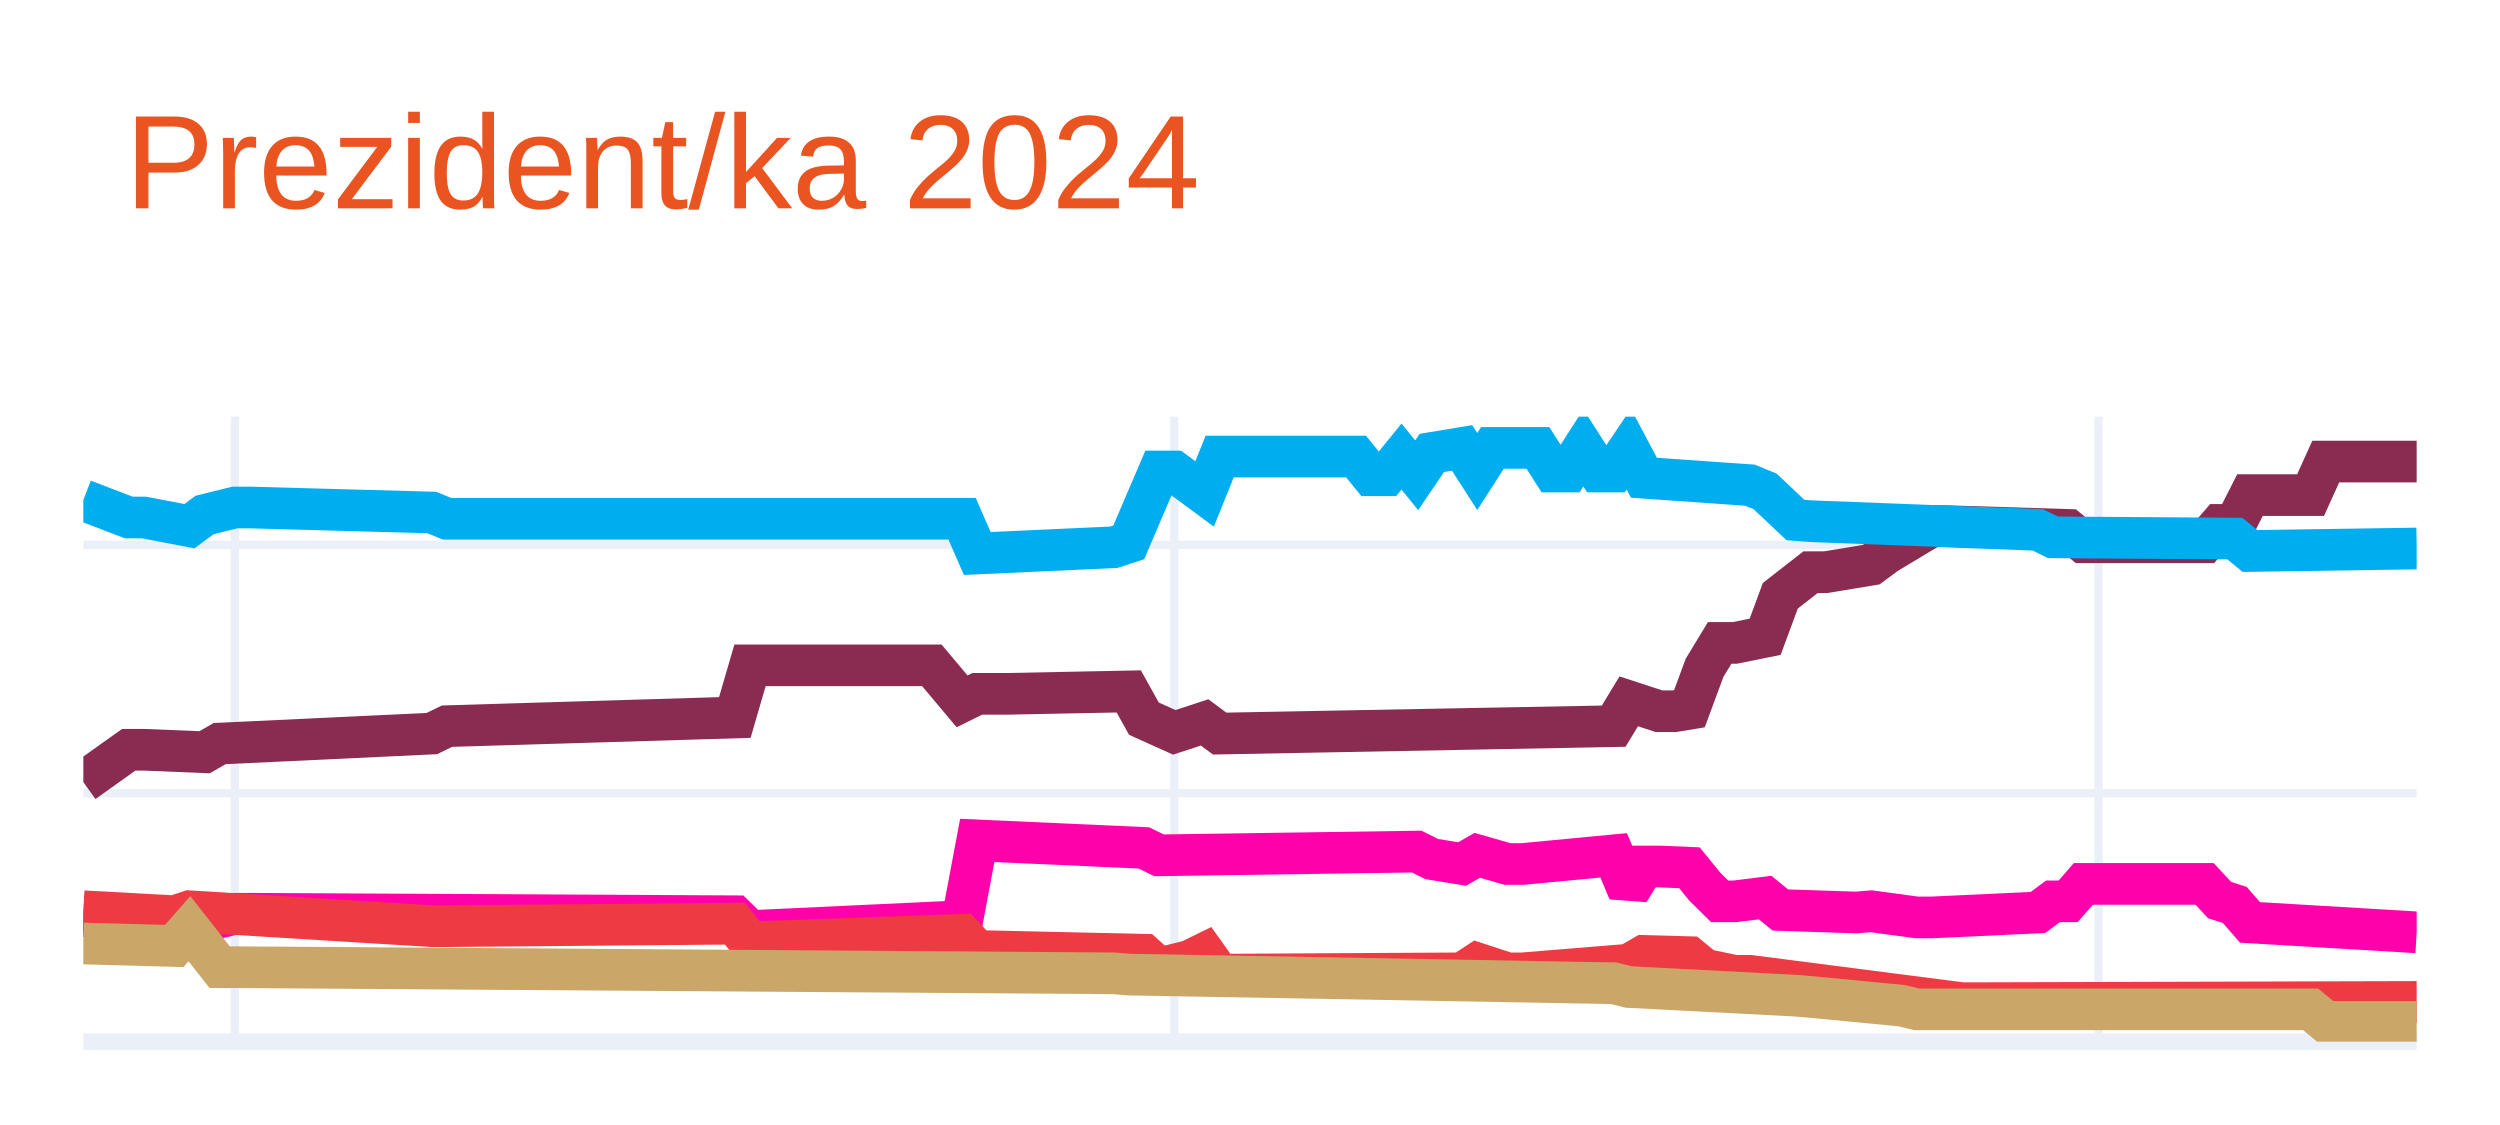
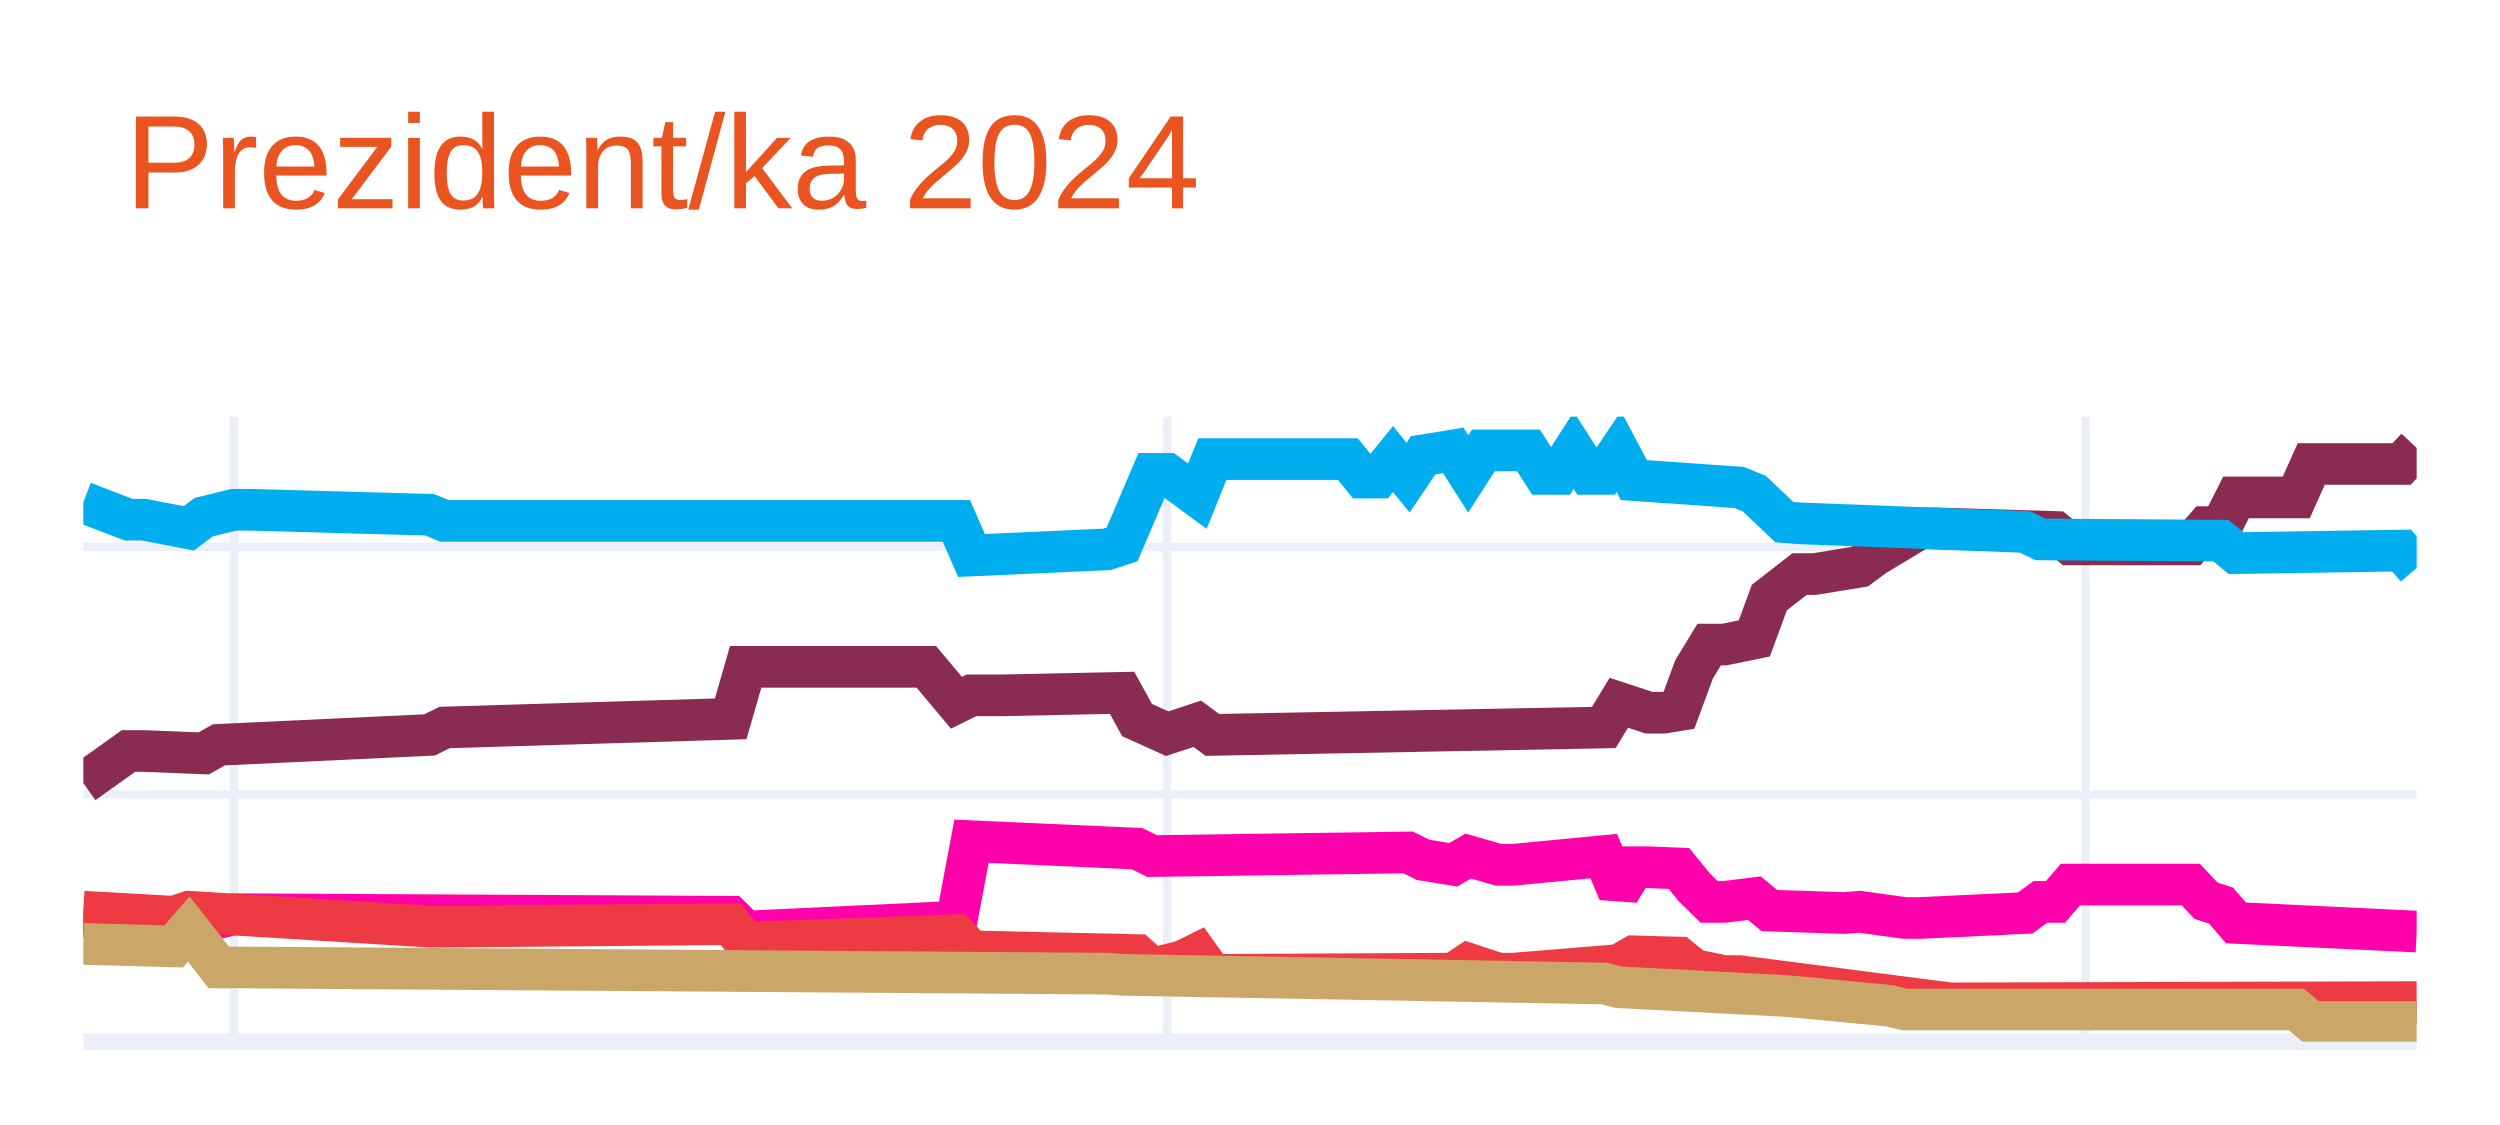
<svg xmlns="http://www.w3.org/2000/svg" class="main-svg" width="300" height="135" style="" viewBox="0 0 300 135">
  <rect x="0" y="0" width="300" height="135" style="fill: rgb(255, 255, 255); fill-opacity: 1;" />
-   <defs id="defs-e6509e">
+   <defs id="defs-f4d471">
    <g class="clips">
-       <clipPath id="clipe6509exyplot" class="plotclip">
+       <clipPath id="clipf4d471xyplot" class="plotclip">
        <rect width="280" height="75" />
      </clipPath>
-       <clipPath class="axesclip" id="clipe6509ex">
+       <clipPath class="axesclip" id="clipf4d471x">
        <rect x="10" y="0" width="280" height="135" />
      </clipPath>
-       <clipPath class="axesclip" id="clipe6509ey">
+       <clipPath class="axesclip" id="clipf4d471y">
        <rect x="0" y="50" width="300" height="75" />
      </clipPath>
-       <clipPath class="axesclip" id="clipe6509exy">
+       <clipPath class="axesclip" id="clipf4d471xy">
        <rect x="10" y="50" width="280" height="75" />
      </clipPath>
    </g>
    <g class="gradients" />
    <g class="patterns" />
  </defs>
  <g class="bglayer" />
  <g class="layer-below">
    <g class="imagelayer" />
    <g class="shapelayer" />
  </g>
  <g class="cartesianlayer">
    <g class="subplot xy">
      <g class="layer-subplot">
        <g class="shapelayer" />
        <g class="imagelayer" />
      </g>
      <g class="minor-gridlayer">
        <g class="x" />
        <g class="y" />
      </g>
      <g class="gridlayer">
        <g class="x">
-           <path class="xgrid crisp" transform="translate(28.18,0)" d="M0,50v75" style="stroke: rgb(235, 240, 248); stroke-opacity: 1; stroke-width: 1px;" />
-           <path class="xgrid crisp" transform="translate(140.91,0)" d="M0,50v75" style="stroke: rgb(235, 240, 248); stroke-opacity: 1; stroke-width: 1px;" />
-           <path class="xgrid crisp" transform="translate(251.82,0)" d="M0,50v75" style="stroke: rgb(235, 240, 248); stroke-opacity: 1; stroke-width: 1px;" />
+           <path class="xgrid crisp" transform="translate(28.06,0)" d="M0,50v75" style="stroke: rgb(235, 240, 248); stroke-opacity: 1; stroke-width: 1px;" />
+           <path class="xgrid crisp" transform="translate(140.06,0)" d="M0,50v75" style="stroke: rgb(235, 240, 248); stroke-opacity: 1; stroke-width: 1px;" />
+           <path class="xgrid crisp" transform="translate(250.26,0)" d="M0,50v75" style="stroke: rgb(235, 240, 248); stroke-opacity: 1; stroke-width: 1px;" />
        </g>
        <g class="y">
-           <path class="ygrid crisp" transform="translate(0,95.19)" d="M10,0h280" style="stroke: rgb(235, 240, 248); stroke-opacity: 1; stroke-width: 1px;" />
-           <path class="ygrid crisp" transform="translate(0,65.38)" d="M10,0h280" style="stroke: rgb(235, 240, 248); stroke-opacity: 1; stroke-width: 1px;" />
+           <path class="ygrid crisp" transform="translate(0,95.31)" d="M10,0h280" style="stroke: rgb(235, 240, 248); stroke-opacity: 1; stroke-width: 1px;" />
+           <path class="ygrid crisp" transform="translate(0,65.63)" d="M10,0h280" style="stroke: rgb(235, 240, 248); stroke-opacity: 1; stroke-width: 1px;" />
        </g>
      </g>
      <g class="zerolinelayer">
        <path class="yzl zl crisp" transform="translate(0,125)" d="M10,0h280" style="stroke: rgb(235, 240, 248); stroke-opacity: 1; stroke-width: 2px;" />
      </g>
      <path class="xlines-below" />
      <path class="ylines-below" />
      <g class="overlines-below" />
      <g class="xaxislayer-below" />
      <g class="yaxislayer-below" />
      <g class="overaxes-below" />
-       <g class="plot" transform="translate(10,50)" clip-path="url(#clipe6509exyplot)">
+       <g class="plot" transform="translate(10,50)" clip-path="url(#clipf4d471xyplot)">
        <g class="scatterlayer mlayer">
-           <g class="trace scatter traced36858" style="stroke-miterlimit: 2; opacity: 1;">
+           <g class="trace scatter tracea7f3f9" style="stroke-miterlimit: 2; opacity: 1;">
            <g class="fills" />
            <g class="errorbars" />
            <g class="lines">
-               <path class="js-line" d="M0,43.85L5.45,39.97L7.27,39.97L14.55,40.27L16.36,39.23L41.82,38.03L43.64,37.14L78.18,36.1L80,29.84L101.82,29.84L105.45,34.16L107.27,33.26L110.91,33.26L125.45,32.97L127.27,36.24L130.91,37.88L132.73,37.29L134.55,36.69L136.36,38.03L183.64,37.14L185.45,34.16L189.09,35.35L190.91,35.35L192.73,35.05L194.55,30.13L196.36,27.15L198.18,27.15L201.82,26.41L203.64,21.49L207.27,18.66L209.09,18.66L214.55,17.76L216.36,16.42L221.82,13.14L223.64,13.14L238.18,13.59L240,15.08L254.55,15.08L256.36,12.99L258.18,12.99L260,9.41L267.27,9.41L269.09,5.39L280,5.39" style="vector-effect: none; fill: none; stroke: rgb(138, 44, 81); stroke-opacity: 1; stroke-width: 5px; opacity: 1;" />
+               <path class="js-line" d="M0,43.98L5.42,40.12L7.23,40.12L14.45,40.41L16.26,39.38L41.55,38.19L43.35,37.3L77.68,36.26L79.48,30.02L101.16,30.02L104.77,34.33L106.58,33.44L110.19,33.44L124.65,33.14L126.45,36.41L130.06,38.04L131.87,37.45L133.68,36.85L135.48,38.19L182.45,37.3L184.26,34.33L187.87,35.52L189.68,35.52L191.48,35.22L193.29,30.32L195.1,27.35L196.9,27.35L200.52,26.61L202.32,21.71L205.94,18.89L207.74,18.89L213.16,18L214.97,16.66L220.39,13.4L222.19,13.4L236.65,13.84L238.45,15.33L252.9,15.33L254.71,13.25L256.52,13.25L258.32,9.69L265.55,9.69L267.35,5.68L278.19,5.68L280,3.75" style="vector-effect: none; fill: none; stroke: rgb(138, 44, 81); stroke-opacity: 1; stroke-width: 5px; opacity: 1;" />
            </g>
            <g class="points" />
            <g class="text" />
          </g>
-           <g class="trace scatter trace13ea5b" style="stroke-miterlimit: 2; opacity: 1;">
+           <g class="trace scatter tracee1325a" style="stroke-miterlimit: 2; opacity: 1;">
            <g class="fills" />
            <g class="errorbars" />
            <g class="lines">
-               <path class="js-line" d="M0,10.01L5.45,12.1L7.27,12.1L12.73,13.14L14.55,11.8L18.18,10.9L20,10.9L41.82,11.5L43.64,12.25L105.45,12.25L107.27,16.42L123.64,15.67L125.45,15.08L129.09,6.58L130.91,6.58L134.55,9.27L136.36,4.79L152.73,4.79L154.55,7.03L156.36,7.03L158.18,4.79L160,7.03L161.82,4.35L165.45,3.75L167.27,6.58L169.09,3.75L170.91,3.75L174.55,3.75L176.36,6.58L178.18,6.58L180,3.75L181.82,6.58L183.64,6.58L185.45,3.9L187.27,7.33L200,8.22L201.82,8.97L205.45,12.4L207.27,12.54L234.55,13.59L236.36,14.48L258.18,14.63L260,16.12L280,15.82" style="vector-effect: none; fill: none; stroke: rgb(0, 174, 239); stroke-opacity: 1; stroke-width: 5px; opacity: 1;" />
+               <path class="js-line" d="M0,10.28L5.42,12.36L7.23,12.36L12.65,13.4L14.45,12.06L18.06,11.17L19.87,11.17L41.55,11.77L43.35,12.51L104.77,12.51L106.58,16.66L122.84,15.92L124.65,15.33L128.26,6.87L130.06,6.87L133.68,9.54L135.48,5.09L151.74,5.09L153.55,7.31L155.35,7.31L157.16,5.09L158.97,7.31L160.77,4.64L164.39,4.05L166.19,6.87L168,4.05L169.81,4.05L173.42,4.05L175.23,6.87L177.03,6.87L178.84,4.05L180.65,6.87L182.45,6.87L184.26,4.2L186.06,7.61L198.71,8.5L200.52,9.24L204.13,12.66L205.94,12.8L233.03,13.84L234.84,14.73L256.52,14.88L258.32,16.37L278.19,16.07L280,18.15" style="vector-effect: none; fill: none; stroke: rgb(0, 174, 239); stroke-opacity: 1; stroke-width: 5px; opacity: 1;" />
            </g>
            <g class="points" />
            <g class="text" />
          </g>
-           <g class="trace scatter trace99fbc3" style="stroke-miterlimit: 2; opacity: 1;">
+           <g class="trace scatter trace855f23" style="stroke-miterlimit: 2; opacity: 1;">
            <g class="fills" />
            <g class="errorbars" />
            <g class="lines">
-               <path class="js-line" d="M0,59.95L9.09,60.39L10.91,60.39L12.73,61.44L14.55,60.54L18.18,59.65L20,59.65L78.18,59.95L80,61.73L105.45,60.54L107.27,50.85L127.27,51.75L129.09,52.64L160,52.19L161.82,53.09L165.45,53.68L167.27,52.64L170.91,53.68L172.73,53.68L183.64,52.64L185.45,56.96L187.27,53.98L189.09,53.98L192.73,54.13L194.55,56.37L196.36,58.16L198.18,58.16L201.82,57.71L203.64,59.2L212.73,59.5L214.55,59.35L220,60.09L221.82,60.09L234.55,59.5L236.36,58.16L238.18,58.16L240,56.07L254.55,56.07L256.36,58.01L258.18,58.6L260,60.69L280,61.88" style="vector-effect: none; fill: none; stroke: rgb(255, 1, 170); stroke-opacity: 1; stroke-width: 5px; opacity: 1;" />
+               <path class="js-line" d="M0,60.01L9.03,60.45L10.84,60.45L12.65,61.49L14.45,60.6L18.06,59.71L19.87,59.71L77.68,60.01L79.48,61.79L104.77,60.6L106.58,50.95L126.45,51.84L128.26,52.73L158.97,52.29L160.77,53.18L164.39,53.77L166.19,52.73L169.81,53.77L171.61,53.77L182.45,52.73L184.26,57.04L186.06,54.07L187.87,54.07L191.48,54.22L193.29,56.45L195.1,58.23L196.9,58.23L200.52,57.78L202.32,59.27L211.35,59.56L213.16,59.41L218.58,60.16L220.39,60.16L233.03,59.56L234.84,58.23L236.65,58.23L238.45,56.15L252.9,56.15L254.71,58.08L256.52,58.67L258.32,60.75L280,61.79" style="vector-effect: none; fill: none; stroke: rgb(255, 1, 170); stroke-opacity: 1; stroke-width: 5px; opacity: 1;" />
            </g>
            <g class="points" />
            <g class="text" />
          </g>
-           <g class="trace scatter traceb2453e" style="stroke-miterlimit: 2; opacity: 1;">
+           <g class="trace scatter tracea356cb" style="stroke-miterlimit: 2; opacity: 1;">
            <g class="fills" />
            <g class="errorbars" />
            <g class="lines">
-               <path class="js-line" d="M0,59.35L10.91,59.95L12.73,59.35L41.82,61.14L43.64,61.14L78.18,60.84L80,63.08L105.45,62.18L107.27,64.12L127.27,64.57L129.09,66.21L132.73,65.31L134.55,64.42L136.36,66.95L138.18,66.95L165.45,66.8L167.27,65.61L170.91,66.8L172.73,66.8L185.45,65.76L187.27,64.71L192.73,64.86L194.55,66.35L198.18,67.1L200,67.1L225.45,70.38L227.27,70.38L280,70.23" style="vector-effect: none; fill: none; stroke: rgb(238, 58, 67); stroke-opacity: 1; stroke-width: 5px; opacity: 1;" />
+               <path class="js-line" d="M0,59.41L10.84,60.01L12.65,59.41L41.55,61.2L43.35,61.2L77.68,60.9L79.48,63.13L104.77,62.23L106.58,64.16L126.45,64.61L128.26,66.24L131.87,65.35L133.68,64.46L135.48,66.98L137.29,66.98L164.39,66.84L166.19,65.65L169.81,66.84L171.61,66.84L184.26,65.8L186.06,64.76L191.48,64.91L193.29,66.39L196.9,67.13L198.71,67.13L224,70.4L225.81,70.4L280,70.25" style="vector-effect: none; fill: none; stroke: rgb(238, 58, 67); stroke-opacity: 1; stroke-width: 5px; opacity: 1;" />
            </g>
            <g class="points" />
            <g class="text" />
          </g>
-           <g class="trace scatter traceab55dd" style="stroke-miterlimit: 2; opacity: 1;">
+           <g class="trace scatter trace4e9bef" style="stroke-miterlimit: 2; opacity: 1;">
            <g class="fills" />
            <g class="errorbars" />
            <g class="lines">
-               <path class="js-line" d="M0,63.22L10.91,63.52L12.73,61.44L16.36,66.06L18.18,66.06L123.64,66.8L125.45,66.95L183.64,67.99L185.45,68.44L205.45,69.48L207.27,69.63L218.18,70.68L220,71.12L267.27,71.12L269.09,72.62L280,72.62" style="vector-effect: none; fill: none; stroke: rgb(202, 166, 105); stroke-opacity: 1; stroke-width: 5px; opacity: 1;" />
+               <path class="js-line" d="M0,63.27L10.84,63.57L12.65,61.49L16.26,66.09L18.06,66.09L122.84,66.84L124.65,66.98L182.45,68.02L184.26,68.47L204.13,69.51L205.94,69.66L216.77,70.7L218.58,71.14L265.55,71.14L267.35,72.63L280,72.63" style="vector-effect: none; fill: none; stroke: rgb(202, 166, 105); stroke-opacity: 1; stroke-width: 5px; opacity: 1;" />
            </g>
            <g class="points" />
            <g class="text" />
          </g>
        </g>
      </g>
      <g class="overplot" />
      <path class="xlines-above crisp" d="M0,0" style="fill: none;" />
      <path class="ylines-above crisp" d="M0,0" style="fill: none;" />
      <g class="overlines-above" />
      <g class="xaxislayer-above" />
      <g class="yaxislayer-above" />
      <g class="overaxes-above" />
    </g>
  </g>
  <g class="polarlayer" />
  <g class="smithlayer" />
  <g class="ternarylayer" />
  <g class="geolayer" />
  <g class="funnelarealayer" />
  <g class="pielayer" />
  <g class="iciclelayer" />
  <g class="treemaplayer" />
  <g class="sunburstlayer" />
  <g class="glimages" />
-   <defs id="topdefs-e6509e">
+   <defs id="topdefs-f4d471">
    <g class="clips" />
  </defs>
  <g class="layer-above">
    <g class="imagelayer" />
    <g class="shapelayer" />
  </g>
  <g class="infolayer">
    <g class="g-gtitle">
      <text class="gtitle" x="15" y="25" text-anchor="start" dy="0em" style="font-family: Ubuntu, verdana, arial, sans-serif; font-size: 16px; fill: rgb(233, 84, 32); opacity: 1; font-weight: normal; white-space: pre;">Prezident/ka 2024</text>
    </g>
    <g class="g-xtitle" />
    <g class="g-ytitle" />
  </g>
</svg>
